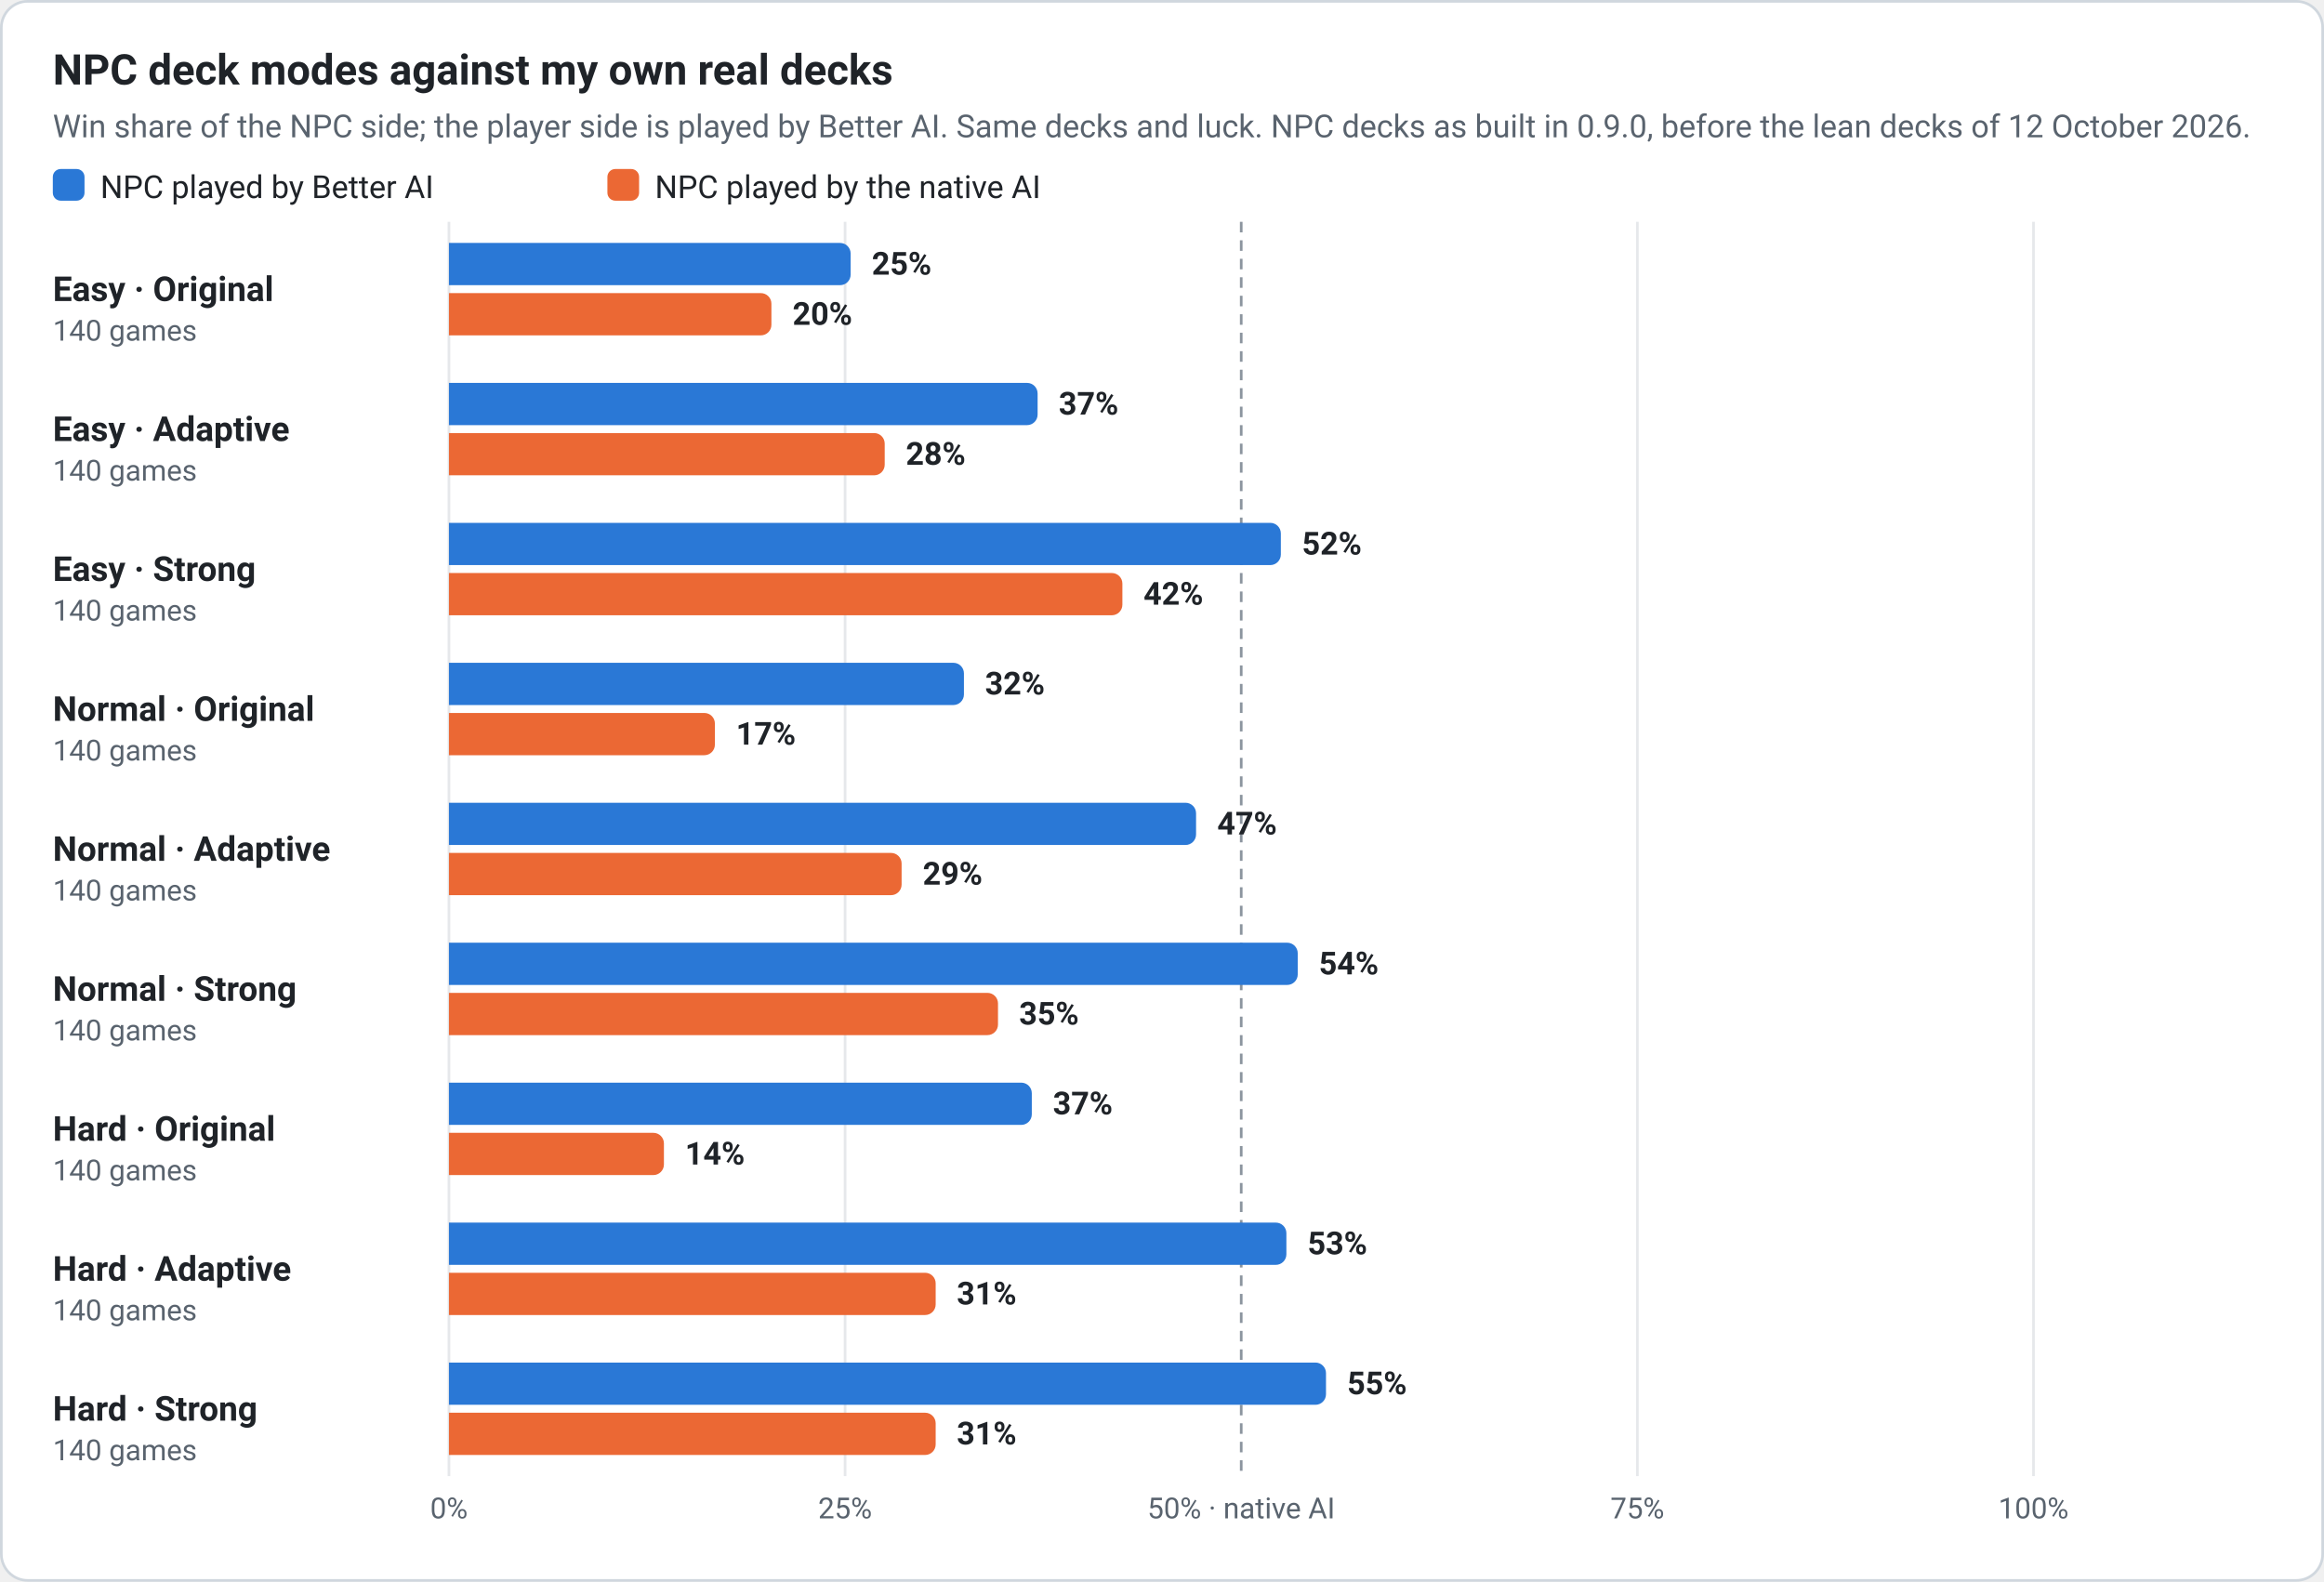
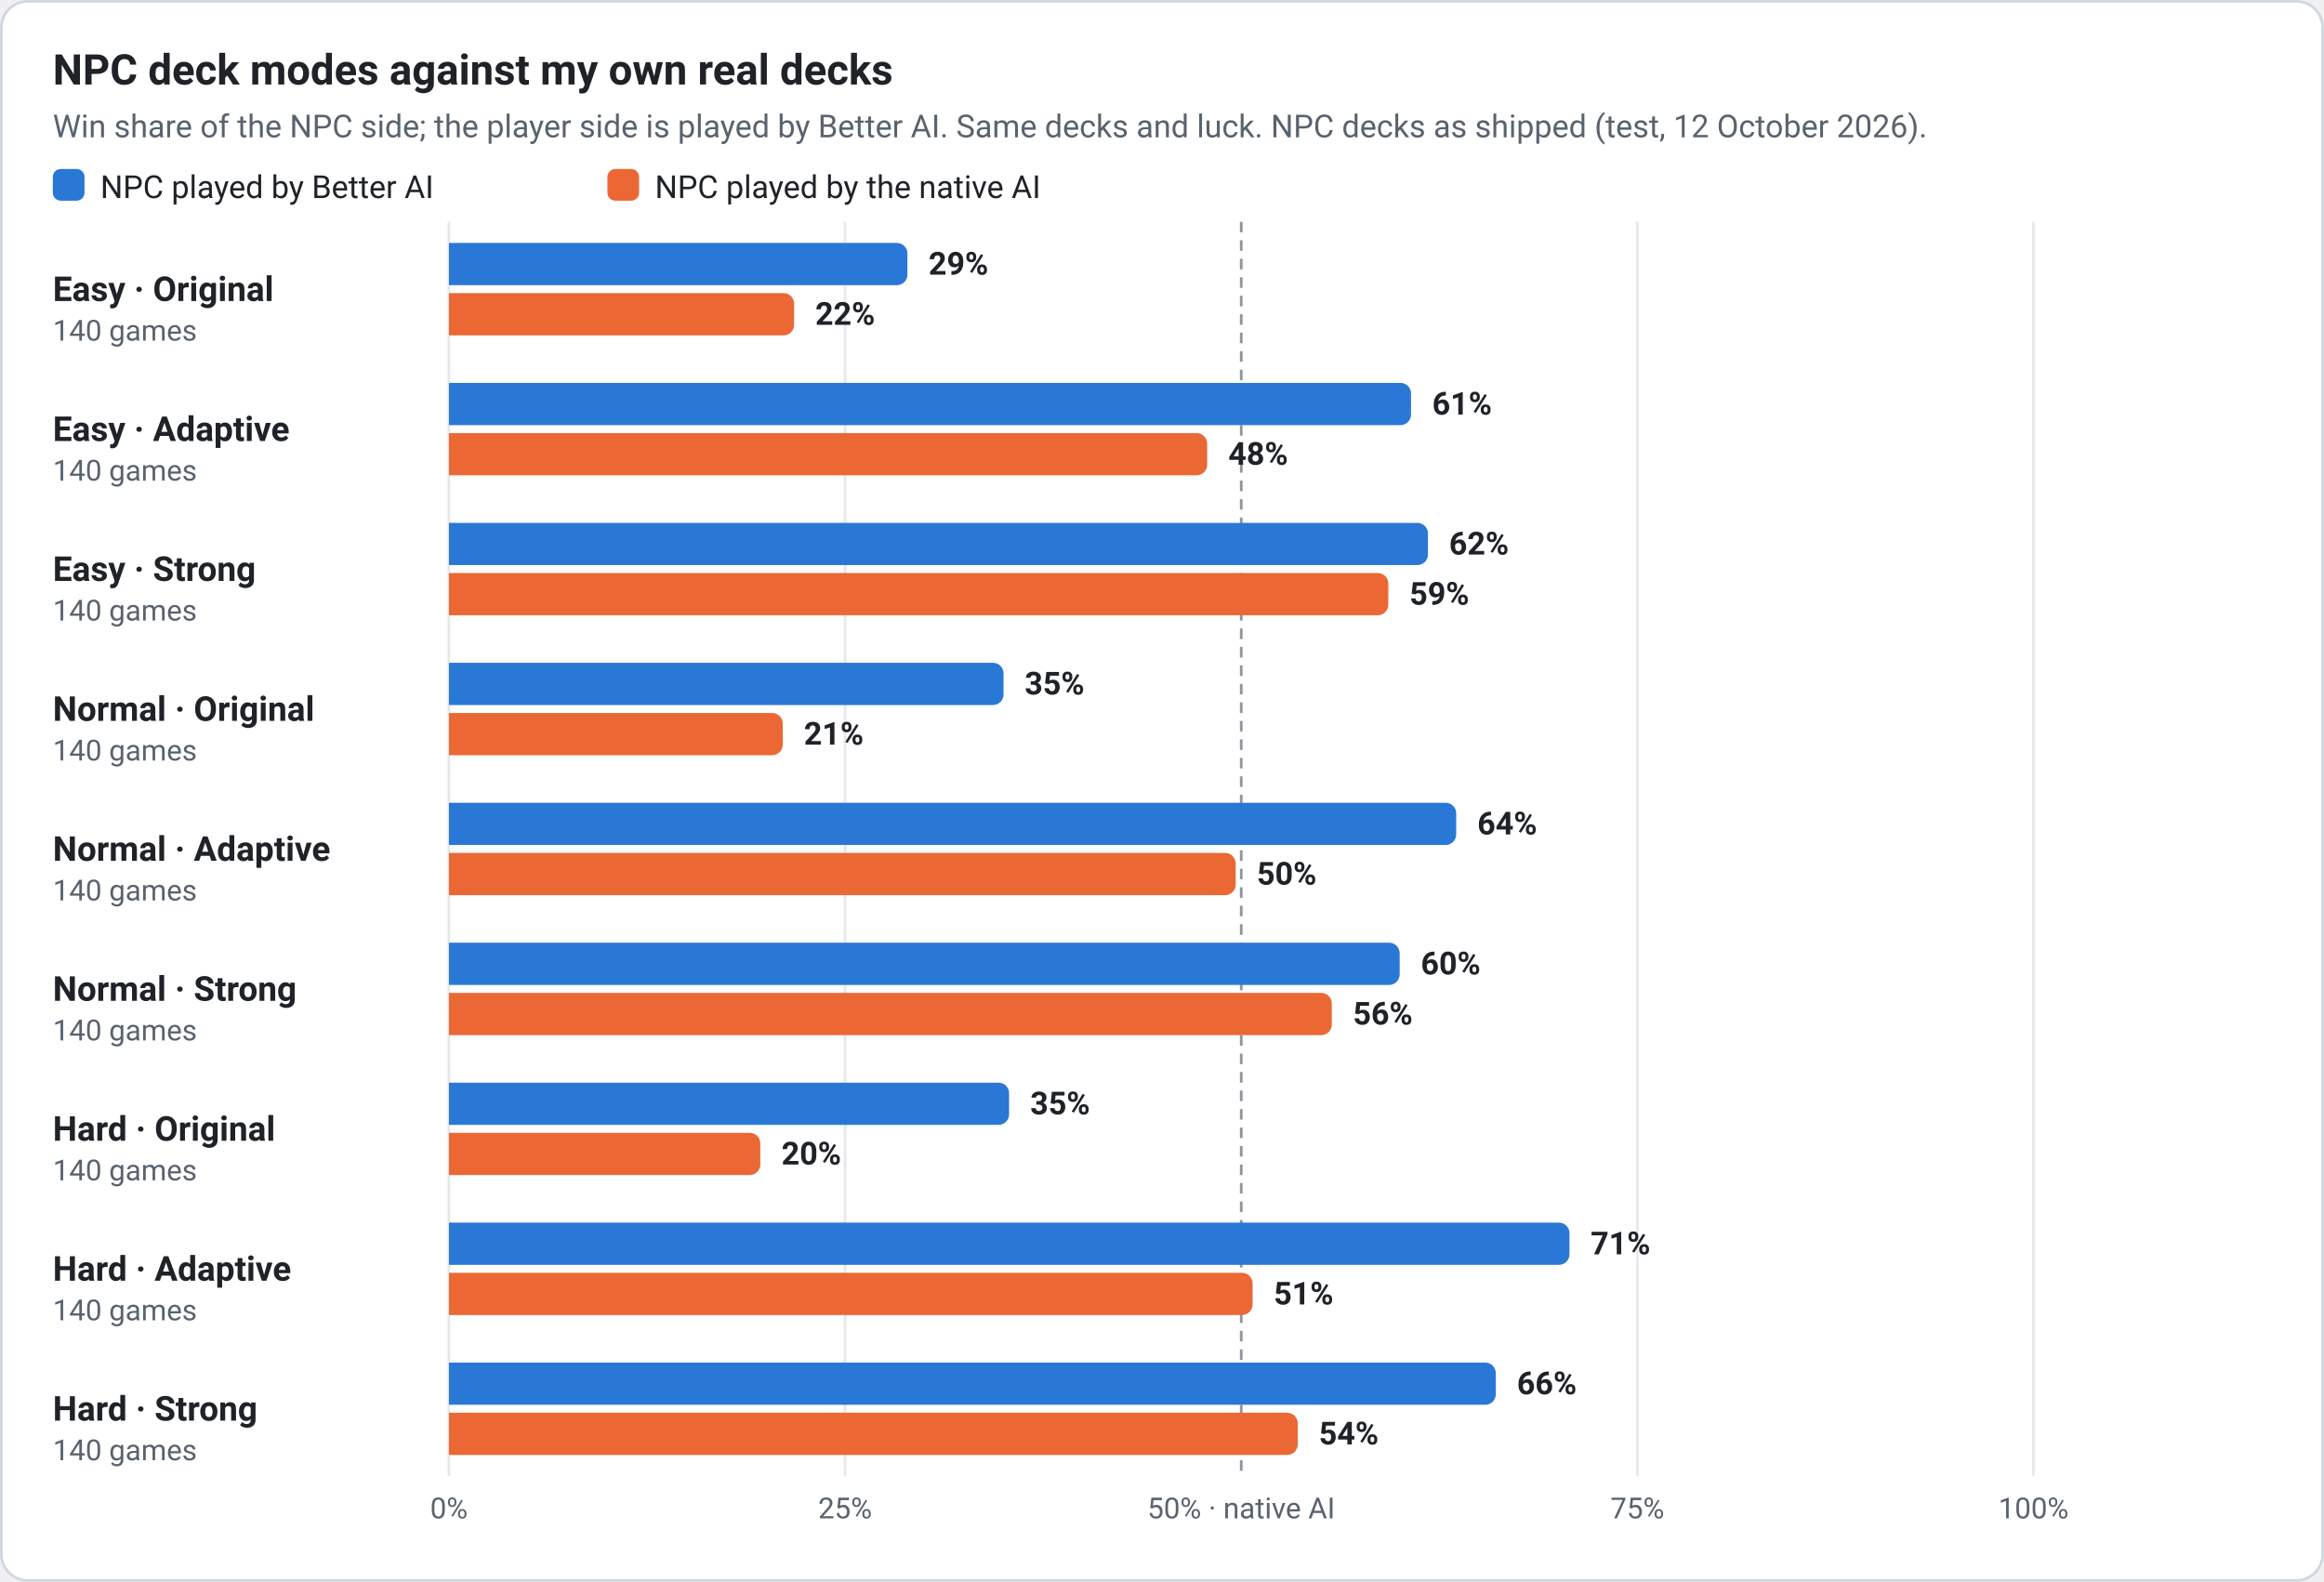
<svg xmlns="http://www.w3.org/2000/svg" width="880" height="599" viewBox="0 0 880 599" font-family="system-ui,-apple-system,'Segoe UI',Roboto,Helvetica,Arial,sans-serif" role="img" aria-label="NPC deck modes against my own real decks">
  <rect x="0.5" y="0.5" width="879" height="598" rx="10" fill="#ffffff" stroke="#d0d7de" />
  <text x="20.0" y="32.0" fill="#1f2328" font-size="16" font-weight="600" text-anchor="start">NPC deck modes against my own real decks</text>
-   <text x="20.0" y="52.0" fill="#59636e" font-size="12" font-weight="400" text-anchor="start">Win share of the NPC side; the player side is played by Better AI. Same decks and luck. NPC decks as built in 0.9.0, before the lean decks of 12 October 2026.</text>
+   <text x="20.0" y="52.0" fill="#59636e" font-size="12" font-weight="400" text-anchor="start">Win share of the NPC side; the player side is played by Better AI. Same decks and luck. NPC decks as shipped (test, 12 October 2026).</text>
  <line x1="170.0" y1="84" x2="170.0" y2="559" stroke="#e6e8eb" stroke-width="1" />
  <text x="170.0" y="575.0" fill="#59636e" font-size="11" font-weight="400" text-anchor="middle">0%</text>
  <line x1="320.0" y1="84" x2="320.0" y2="559" stroke="#e6e8eb" stroke-width="1" />
  <text x="320.0" y="575.0" fill="#59636e" font-size="11" font-weight="400" text-anchor="middle">25%</text>
  <line x1="470.0" y1="84" x2="470.0" y2="559" stroke="#8c959f" stroke-width="1" stroke-dasharray="4 3" />
  <text x="470.0" y="575.0" fill="#59636e" font-size="11" font-weight="400" text-anchor="middle">50% · native AI</text>
  <line x1="620.0" y1="84" x2="620.0" y2="559" stroke="#e6e8eb" stroke-width="1" />
  <text x="620.0" y="575.0" fill="#59636e" font-size="11" font-weight="400" text-anchor="middle">75%</text>
  <line x1="770.0" y1="84" x2="770.0" y2="559" stroke="#e6e8eb" stroke-width="1" />
  <text x="770.0" y="575.0" fill="#59636e" font-size="11" font-weight="400" text-anchor="middle">100%</text>
  <rect x="20" y="64" width="12" height="12" rx="3" fill="#2a78d6" />
  <text x="38.0" y="75.0" fill="#1f2328" font-size="12" font-weight="400" text-anchor="start">NPC played by Better AI</text>
  <rect x="230" y="64" width="12" height="12" rx="3" fill="#eb6834" />
  <text x="248.0" y="75.0" fill="#1f2328" font-size="12" font-weight="400" text-anchor="start">NPC played by the native AI</text>
  <text x="20.0" y="114.0" fill="#1f2328" font-size="13" font-weight="600" text-anchor="start">Easy · Original</text>
  <text x="20.0" y="129.0" fill="#59636e" font-size="11" font-weight="400" text-anchor="start">140 games</text>
-   <path d="M170.0,92.0 H318.1 A4,4 0 0 1 322.1,96.0 V104.0 A4,4 0 0 1 318.1,108.0 H170.0 Z" fill="#2a78d6" />
-   <text x="330.1" y="104.0" fill="#1f2328" font-size="12" font-weight="600" text-anchor="start">25%</text>
-   <path d="M170.0,111.0 H288.1 A4,4 0 0 1 292.1,115.0 V123.0 A4,4 0 0 1 288.1,127.0 H170.0 Z" fill="#eb6834" />
-   <text x="300.1" y="123.0" fill="#1f2328" font-size="12" font-weight="600" text-anchor="start">20%</text>
+   <path d="M170.0,92.0 H339.6 A4,4 0 0 1 343.6,96.0 V104.0 A4,4 0 0 1 339.6,108.0 H170.0 Z" fill="#2a78d6" />
+   <text x="351.6" y="104.0" fill="#1f2328" font-size="12" font-weight="600" text-anchor="start">29%</text>
+   <path d="M170.0,111.0 H296.7 A4,4 0 0 1 300.7,115.0 V123.0 A4,4 0 0 1 296.7,127.0 H170.0 Z" fill="#eb6834" />
+   <text x="308.7" y="123.0" fill="#1f2328" font-size="12" font-weight="600" text-anchor="start">22%</text>
  <text x="20.0" y="167.0" fill="#1f2328" font-size="13" font-weight="600" text-anchor="start">Easy · Adaptive</text>
  <text x="20.0" y="182.0" fill="#59636e" font-size="11" font-weight="400" text-anchor="start">140 games</text>
-   <path d="M170.0,145.0 H388.9 A4,4 0 0 1 392.9,149.0 V157.0 A4,4 0 0 1 388.9,161.0 H170.0 Z" fill="#2a78d6" />
-   <text x="400.9" y="157.0" fill="#1f2328" font-size="12" font-weight="600" text-anchor="start">37%</text>
-   <path d="M170.0,164.0 H331.0 A4,4 0 0 1 335.0,168.0 V176.0 A4,4 0 0 1 331.0,180.0 H170.0 Z" fill="#eb6834" />
-   <text x="343.0" y="176.0" fill="#1f2328" font-size="12" font-weight="600" text-anchor="start">28%</text>
+   <path d="M170.0,145.0 H530.3 A4,4 0 0 1 534.3,149.0 V157.0 A4,4 0 0 1 530.3,161.0 H170.0 Z" fill="#2a78d6" />
+   <text x="542.3" y="157.0" fill="#1f2328" font-size="12" font-weight="600" text-anchor="start">61%</text>
+   <path d="M170.0,164.0 H453.1 A4,4 0 0 1 457.1,168.0 V176.0 A4,4 0 0 1 453.1,180.0 H170.0 Z" fill="#eb6834" />
+   <text x="465.1" y="176.0" fill="#1f2328" font-size="12" font-weight="600" text-anchor="start">48%</text>
  <text x="20.0" y="220.0" fill="#1f2328" font-size="13" font-weight="600" text-anchor="start">Easy · Strong</text>
  <text x="20.0" y="235.0" fill="#59636e" font-size="11" font-weight="400" text-anchor="start">140 games</text>
-   <path d="M170.0,198.0 H481.0 A4,4 0 0 1 485.0,202.0 V210.0 A4,4 0 0 1 481.0,214.0 H170.0 Z" fill="#2a78d6" />
-   <text x="493.0" y="210.0" fill="#1f2328" font-size="12" font-weight="600" text-anchor="start">52%</text>
-   <path d="M170.0,217.0 H421.0 A4,4 0 0 1 425.0,221.0 V229.0 A4,4 0 0 1 421.0,233.0 H170.0 Z" fill="#eb6834" />
-   <text x="433.0" y="229.0" fill="#1f2328" font-size="12" font-weight="600" text-anchor="start">42%</text>
+   <path d="M170.0,198.0 H536.7 A4,4 0 0 1 540.7,202.0 V210.0 A4,4 0 0 1 536.7,214.0 H170.0 Z" fill="#2a78d6" />
+   <text x="548.7" y="210.0" fill="#1f2328" font-size="12" font-weight="600" text-anchor="start">62%</text>
+   <path d="M170.0,217.0 H521.7 A4,4 0 0 1 525.7,221.0 V229.0 A4,4 0 0 1 521.7,233.0 H170.0 Z" fill="#eb6834" />
+   <text x="533.7" y="229.0" fill="#1f2328" font-size="12" font-weight="600" text-anchor="start">59%</text>
  <text x="20.0" y="273.0" fill="#1f2328" font-size="13" font-weight="600" text-anchor="start">Normal · Original</text>
  <text x="20.0" y="288.0" fill="#59636e" font-size="11" font-weight="400" text-anchor="start">140 games</text>
-   <path d="M170.0,251.0 H361.0 A4,4 0 0 1 365.0,255.0 V263.0 A4,4 0 0 1 361.0,267.0 H170.0 Z" fill="#2a78d6" />
-   <text x="373.0" y="263.0" fill="#1f2328" font-size="12" font-weight="600" text-anchor="start">32%</text>
-   <path d="M170.0,270.0 H266.7 A4,4 0 0 1 270.7,274.0 V282.0 A4,4 0 0 1 266.7,286.0 H170.0 Z" fill="#eb6834" />
-   <text x="278.7" y="282.0" fill="#1f2328" font-size="12" font-weight="600" text-anchor="start">17%</text>
+   <path d="M170.0,251.0 H376.0 A4,4 0 0 1 380.0,255.0 V263.0 A4,4 0 0 1 376.0,267.0 H170.0 Z" fill="#2a78d6" />
+   <text x="388.0" y="263.0" fill="#1f2328" font-size="12" font-weight="600" text-anchor="start">35%</text>
+   <path d="M170.0,270.0 H292.4 A4,4 0 0 1 296.4,274.0 V282.0 A4,4 0 0 1 292.4,286.0 H170.0 Z" fill="#eb6834" />
+   <text x="304.4" y="282.0" fill="#1f2328" font-size="12" font-weight="600" text-anchor="start">21%</text>
  <text x="20.0" y="326.0" fill="#1f2328" font-size="13" font-weight="600" text-anchor="start">Normal · Adaptive</text>
  <text x="20.0" y="341.0" fill="#59636e" font-size="11" font-weight="400" text-anchor="start">140 games</text>
-   <path d="M170.0,304.0 H448.9 A4,4 0 0 1 452.9,308.0 V316.0 A4,4 0 0 1 448.9,320.0 H170.0 Z" fill="#2a78d6" />
-   <text x="460.9" y="316.0" fill="#1f2328" font-size="12" font-weight="600" text-anchor="start">47%</text>
-   <path d="M170.0,323.0 H337.4 A4,4 0 0 1 341.4,327.0 V335.0 A4,4 0 0 1 337.4,339.0 H170.0 Z" fill="#eb6834" />
-   <text x="349.4" y="335.0" fill="#1f2328" font-size="12" font-weight="600" text-anchor="start">29%</text>
+   <path d="M170.0,304.0 H547.4 A4,4 0 0 1 551.4,308.0 V316.0 A4,4 0 0 1 547.4,320.0 H170.0 Z" fill="#2a78d6" />
+   <text x="559.4" y="316.0" fill="#1f2328" font-size="12" font-weight="600" text-anchor="start">64%</text>
+   <path d="M170.0,323.0 H463.9 A4,4 0 0 1 467.9,327.0 V335.0 A4,4 0 0 1 463.9,339.0 H170.0 Z" fill="#eb6834" />
+   <text x="475.9" y="335.0" fill="#1f2328" font-size="12" font-weight="600" text-anchor="start">50%</text>
  <text x="20.0" y="379.0" fill="#1f2328" font-size="13" font-weight="600" text-anchor="start">Normal · Strong</text>
  <text x="20.0" y="394.0" fill="#59636e" font-size="11" font-weight="400" text-anchor="start">140 games</text>
-   <path d="M170.0,357.0 H487.4 A4,4 0 0 1 491.4,361.0 V369.0 A4,4 0 0 1 487.4,373.0 H170.0 Z" fill="#2a78d6" />
-   <text x="499.4" y="369.0" fill="#1f2328" font-size="12" font-weight="600" text-anchor="start">54%</text>
-   <path d="M170.0,376.0 H373.9 A4,4 0 0 1 377.9,380.0 V388.0 A4,4 0 0 1 373.9,392.0 H170.0 Z" fill="#eb6834" />
-   <text x="385.9" y="388.0" fill="#1f2328" font-size="12" font-weight="600" text-anchor="start">35%</text>
+   <path d="M170.0,357.0 H526.0 A4,4 0 0 1 530.0,361.0 V369.0 A4,4 0 0 1 526.0,373.0 H170.0 Z" fill="#2a78d6" />
+   <text x="538.0" y="369.0" fill="#1f2328" font-size="12" font-weight="600" text-anchor="start">60%</text>
+   <path d="M170.0,376.0 H500.3 A4,4 0 0 1 504.3,380.0 V388.0 A4,4 0 0 1 500.3,392.0 H170.0 Z" fill="#eb6834" />
+   <text x="512.3" y="388.0" fill="#1f2328" font-size="12" font-weight="600" text-anchor="start">56%</text>
  <text x="20.0" y="432.0" fill="#1f2328" font-size="13" font-weight="600" text-anchor="start">Hard · Original</text>
  <text x="20.0" y="447.0" fill="#59636e" font-size="11" font-weight="400" text-anchor="start">140 games</text>
-   <path d="M170.0,410.0 H386.7 A4,4 0 0 1 390.7,414.0 V422.0 A4,4 0 0 1 386.7,426.0 H170.0 Z" fill="#2a78d6" />
-   <text x="398.7" y="422.0" fill="#1f2328" font-size="12" font-weight="600" text-anchor="start">37%</text>
-   <path d="M170.0,429.0 H247.4 A4,4 0 0 1 251.4,433.0 V441.0 A4,4 0 0 1 247.4,445.0 H170.0 Z" fill="#eb6834" />
-   <text x="259.4" y="441.0" fill="#1f2328" font-size="12" font-weight="600" text-anchor="start">14%</text>
+   <path d="M170.0,410.0 H378.1 A4,4 0 0 1 382.1,414.0 V422.0 A4,4 0 0 1 378.1,426.0 H170.0 Z" fill="#2a78d6" />
+   <text x="390.1" y="422.0" fill="#1f2328" font-size="12" font-weight="600" text-anchor="start">35%</text>
+   <path d="M170.0,429.0 H283.9 A4,4 0 0 1 287.9,433.0 V441.0 A4,4 0 0 1 283.9,445.0 H170.0 Z" fill="#eb6834" />
+   <text x="295.9" y="441.0" fill="#1f2328" font-size="12" font-weight="600" text-anchor="start">20%</text>
  <text x="20.0" y="485.0" fill="#1f2328" font-size="13" font-weight="600" text-anchor="start">Hard · Adaptive</text>
  <text x="20.0" y="500.0" fill="#59636e" font-size="11" font-weight="400" text-anchor="start">140 games</text>
-   <path d="M170.0,463.0 H483.1 A4,4 0 0 1 487.1,467.0 V475.0 A4,4 0 0 1 483.1,479.0 H170.0 Z" fill="#2a78d6" />
-   <text x="495.1" y="475.0" fill="#1f2328" font-size="12" font-weight="600" text-anchor="start">53%</text>
-   <path d="M170.0,482.0 H350.3 A4,4 0 0 1 354.3,486.0 V494.0 A4,4 0 0 1 350.3,498.0 H170.0 Z" fill="#eb6834" />
-   <text x="362.3" y="494.0" fill="#1f2328" font-size="12" font-weight="600" text-anchor="start">31%</text>
+   <path d="M170.0,463.0 H590.3 A4,4 0 0 1 594.3,467.0 V475.0 A4,4 0 0 1 590.3,479.0 H170.0 Z" fill="#2a78d6" />
+   <text x="602.3" y="475.0" fill="#1f2328" font-size="12" font-weight="600" text-anchor="start">71%</text>
+   <path d="M170.0,482.0 H470.3 A4,4 0 0 1 474.3,486.0 V494.0 A4,4 0 0 1 470.3,498.0 H170.0 Z" fill="#eb6834" />
+   <text x="482.3" y="494.0" fill="#1f2328" font-size="12" font-weight="600" text-anchor="start">51%</text>
  <text x="20.0" y="538.0" fill="#1f2328" font-size="13" font-weight="600" text-anchor="start">Hard · Strong</text>
  <text x="20.0" y="553.0" fill="#59636e" font-size="11" font-weight="400" text-anchor="start">140 games</text>
-   <path d="M170.0,516.0 H498.1 A4,4 0 0 1 502.1,520.0 V528.0 A4,4 0 0 1 498.1,532.0 H170.0 Z" fill="#2a78d6" />
-   <text x="510.1" y="528.0" fill="#1f2328" font-size="12" font-weight="600" text-anchor="start">55%</text>
-   <path d="M170.0,535.0 H350.3 A4,4 0 0 1 354.3,539.0 V547.0 A4,4 0 0 1 350.3,551.0 H170.0 Z" fill="#eb6834" />
-   <text x="362.3" y="547.0" fill="#1f2328" font-size="12" font-weight="600" text-anchor="start">31%</text>
+   <path d="M170.0,516.0 H562.4 A4,4 0 0 1 566.4,520.0 V528.0 A4,4 0 0 1 562.4,532.0 H170.0 Z" fill="#2a78d6" />
+   <text x="574.4" y="528.0" fill="#1f2328" font-size="12" font-weight="600" text-anchor="start">66%</text>
+   <path d="M170.0,535.0 H487.4 A4,4 0 0 1 491.4,539.0 V547.0 A4,4 0 0 1 487.4,551.0 H170.0 Z" fill="#eb6834" />
+   <text x="499.4" y="547.0" fill="#1f2328" font-size="12" font-weight="600" text-anchor="start">54%</text>
</svg>
